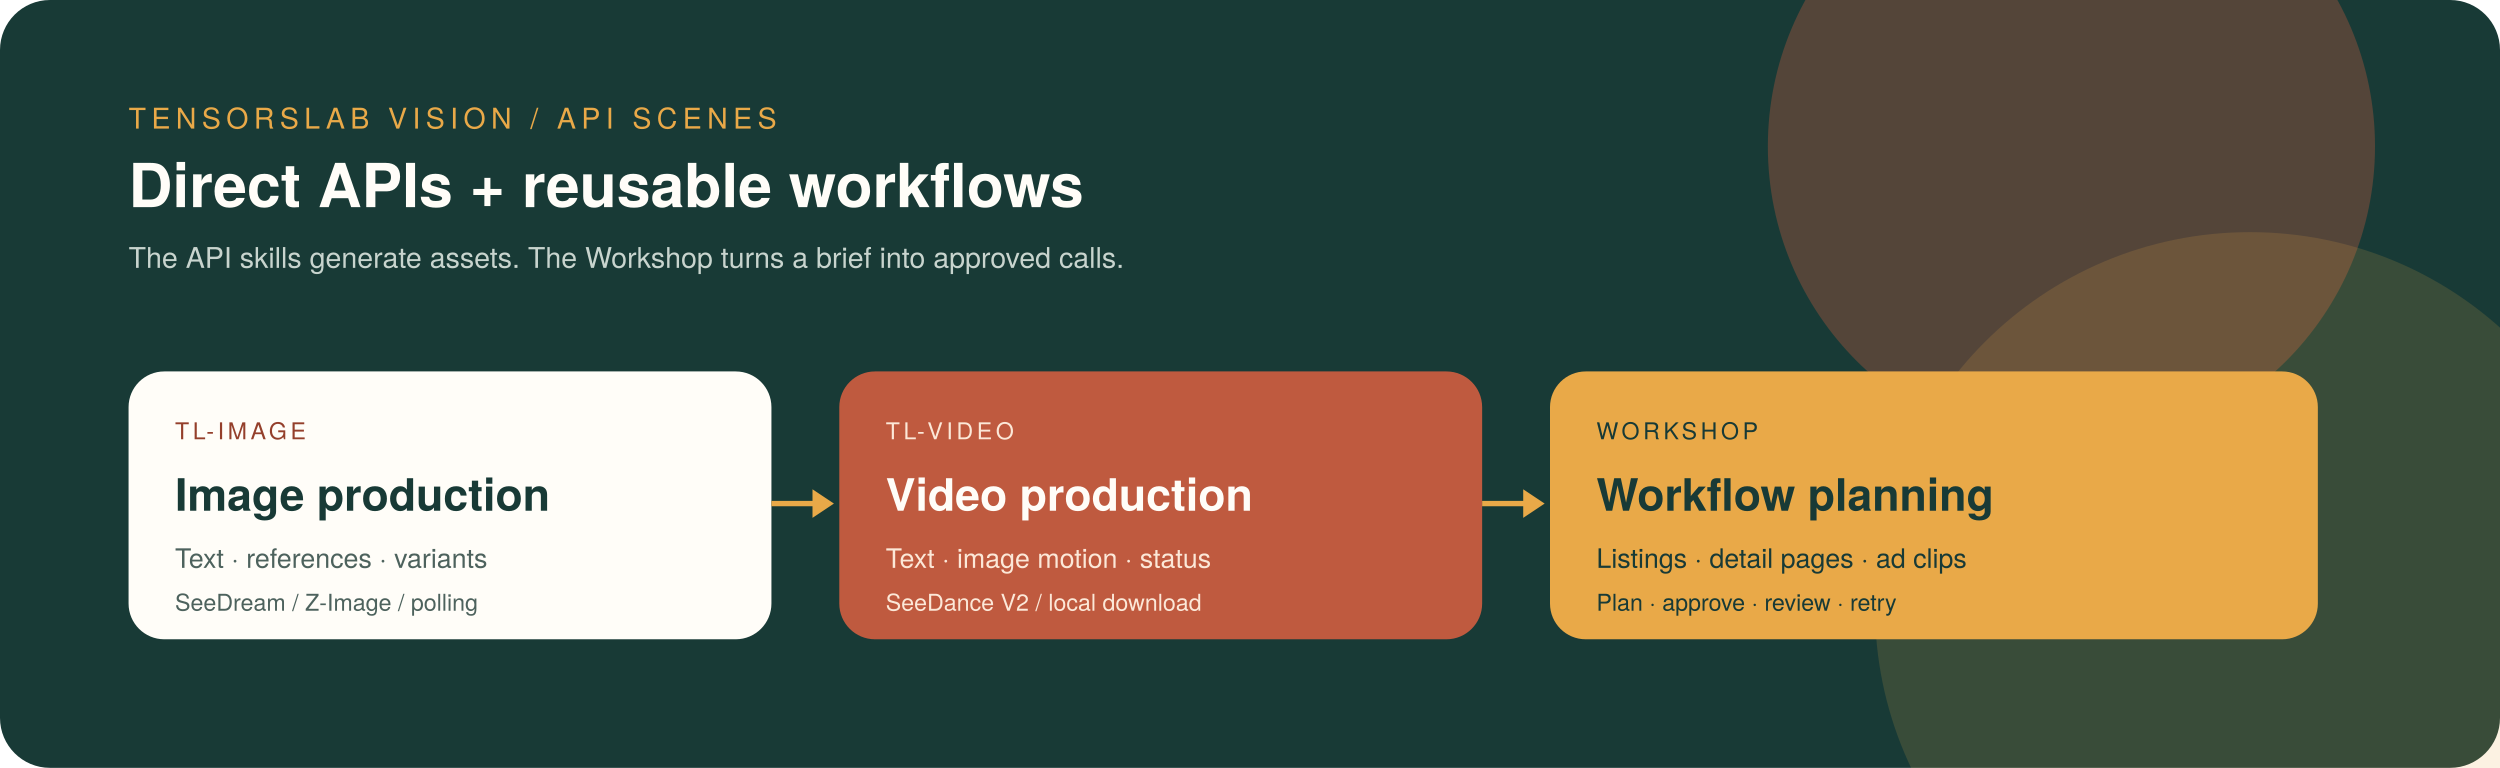
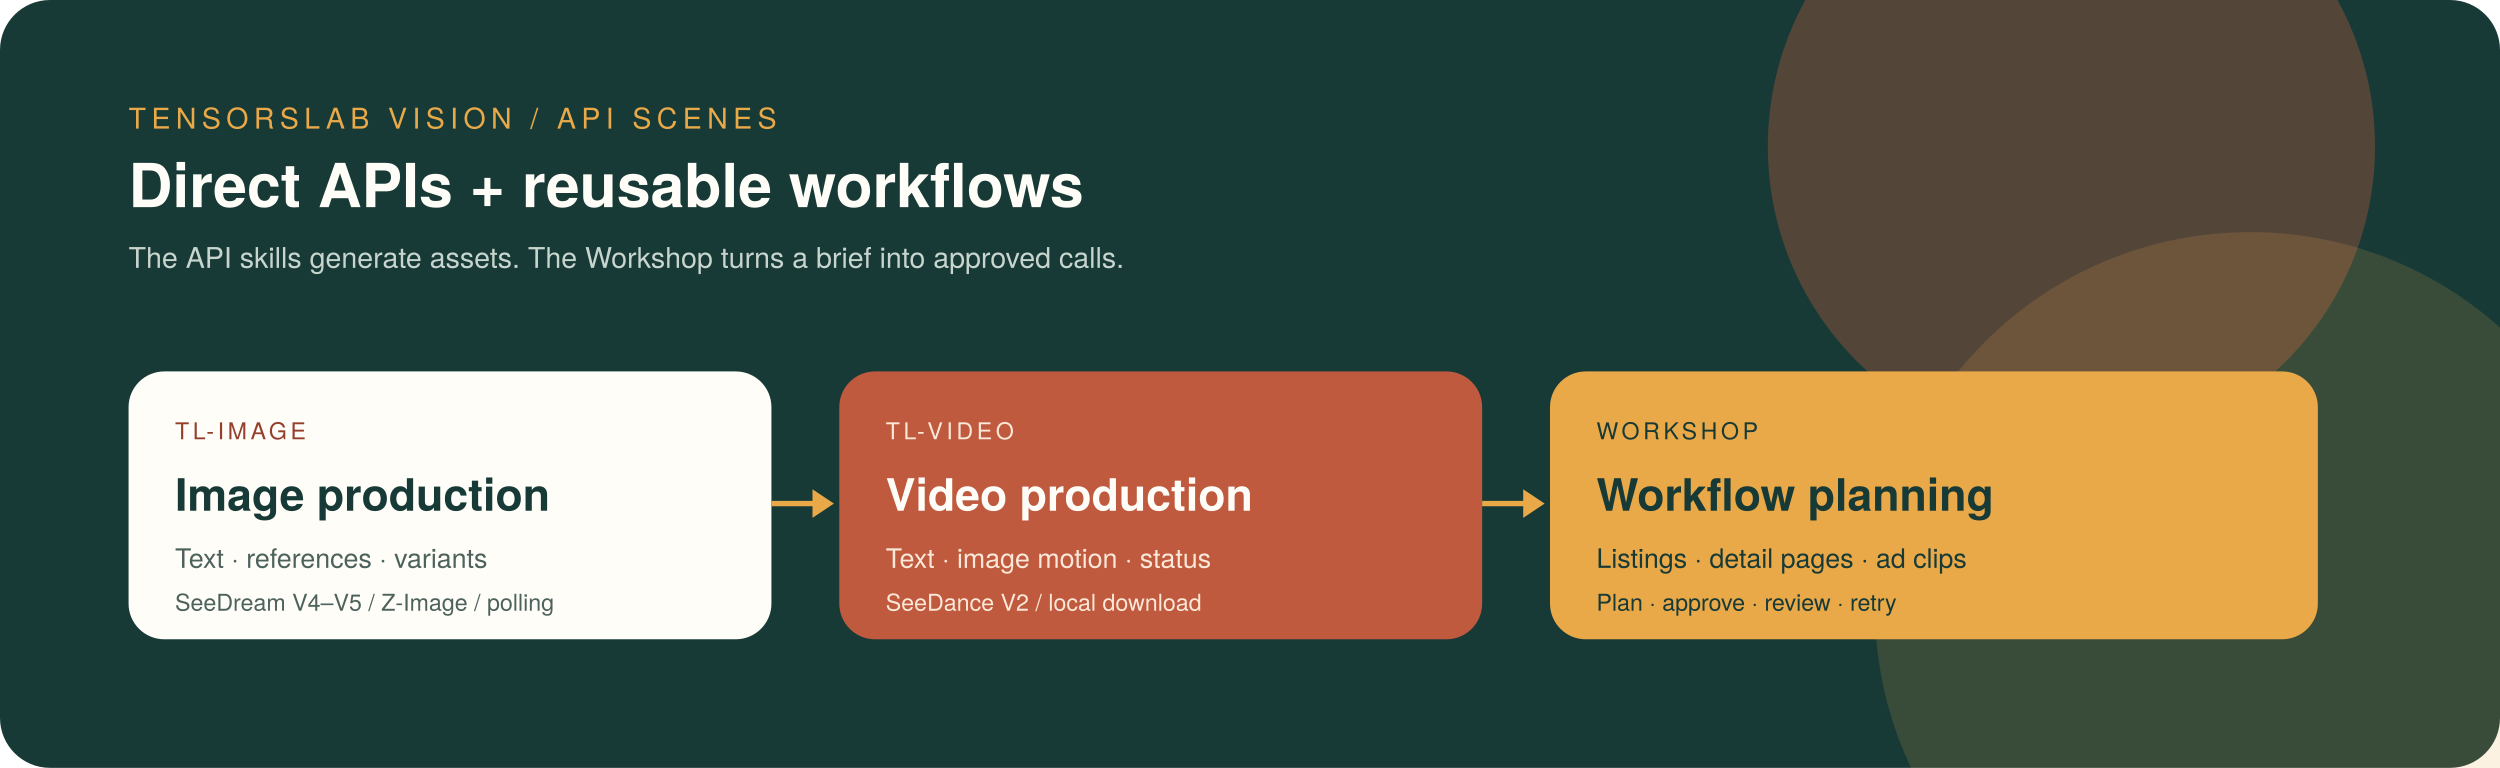
<svg xmlns="http://www.w3.org/2000/svg" width="1400" height="430" viewBox="0 0 1400 430" fill="none" role="img" aria-labelledby="title desc">
  <rect width="1400" height="430" rx="28" fill="#183A36" />
  <circle cx="1160" cy="82" r="170" fill="#BF5A3F" fill-opacity=".36" />
  <circle cx="1260" cy="340" r="210" fill="#E9A948" fill-opacity=".16" />
  <g font-family="'Avenir Next', 'Helvetica Neue', sans-serif">
    <text x="72" y="72" font-size="16" letter-spacing="3" fill="#E9A948">TENSORSLAB VISION / API SCENES</text>
    <text x="72" y="116" font-size="34" font-weight="700" fill="#FFFDF8">Direct APIs + reusable workflows</text>
    <text x="72" y="150" font-size="16" fill="#C8D4CE">The API skills generate assets. The Workshop turns a brief into approved calls.</text>
    <g transform="translate(72 208)">
      <rect width="360" height="150" rx="20" fill="#FFFDF8" />
      <text x="26" y="38" font-size="13" letter-spacing="2" fill="#943F2B">TL-IMAGE</text>
      <text x="26" y="78" font-size="25" font-weight="700" fill="#183A36">Image production</text>
      <text x="26" y="110" font-size="15" fill="#4D625D">Text · references · variants</text>
-       <text x="26" y="134" font-size="13" fill="#4D625D">SeeDream / Z-Image / polling</text>
+       <text x="26" y="134" font-size="13" fill="#4D625D">SeeDream V4–V5 / Z-Image / polling</text>
    </g>
    <g transform="translate(470 208)">
      <rect width="360" height="150" rx="20" fill="#BF5A3F" />
      <text x="26" y="38" font-size="13" letter-spacing="2" fill="#FCE8D8">TL-VIDEO</text>
      <text x="26" y="78" font-size="25" font-weight="700" fill="#FFFDF8">Video production</text>
      <text x="26" y="110" font-size="15" fill="#FCE8D8">Text · image motion · status</text>
      <text x="26" y="134" font-size="13" fill="#FCE8D8">SeeDance V2 / local download</text>
    </g>
    <g transform="translate(868 208)">
      <rect width="430" height="150" rx="20" fill="#E9A948" />
      <text x="26" y="38" font-size="13" letter-spacing="2" fill="#183A36">WORKSHOP</text>
      <text x="26" y="78" font-size="25" font-weight="700" fill="#183A36">Workflow planning</text>
      <text x="26" y="110" font-size="15" fill="#183A36">Listings · detail pages · ad clips</text>
      <text x="26" y="134" font-size="13" fill="#183A36">Plan · approve · review · retry</text>
    </g>
  </g>
  <path d="M432 282h30M830 282h30" stroke="#E9A948" stroke-width="3" />
  <path d="m455 274 12 8-12 8M853 274l12 8-12 8" fill="#E9A948" />
</svg>
